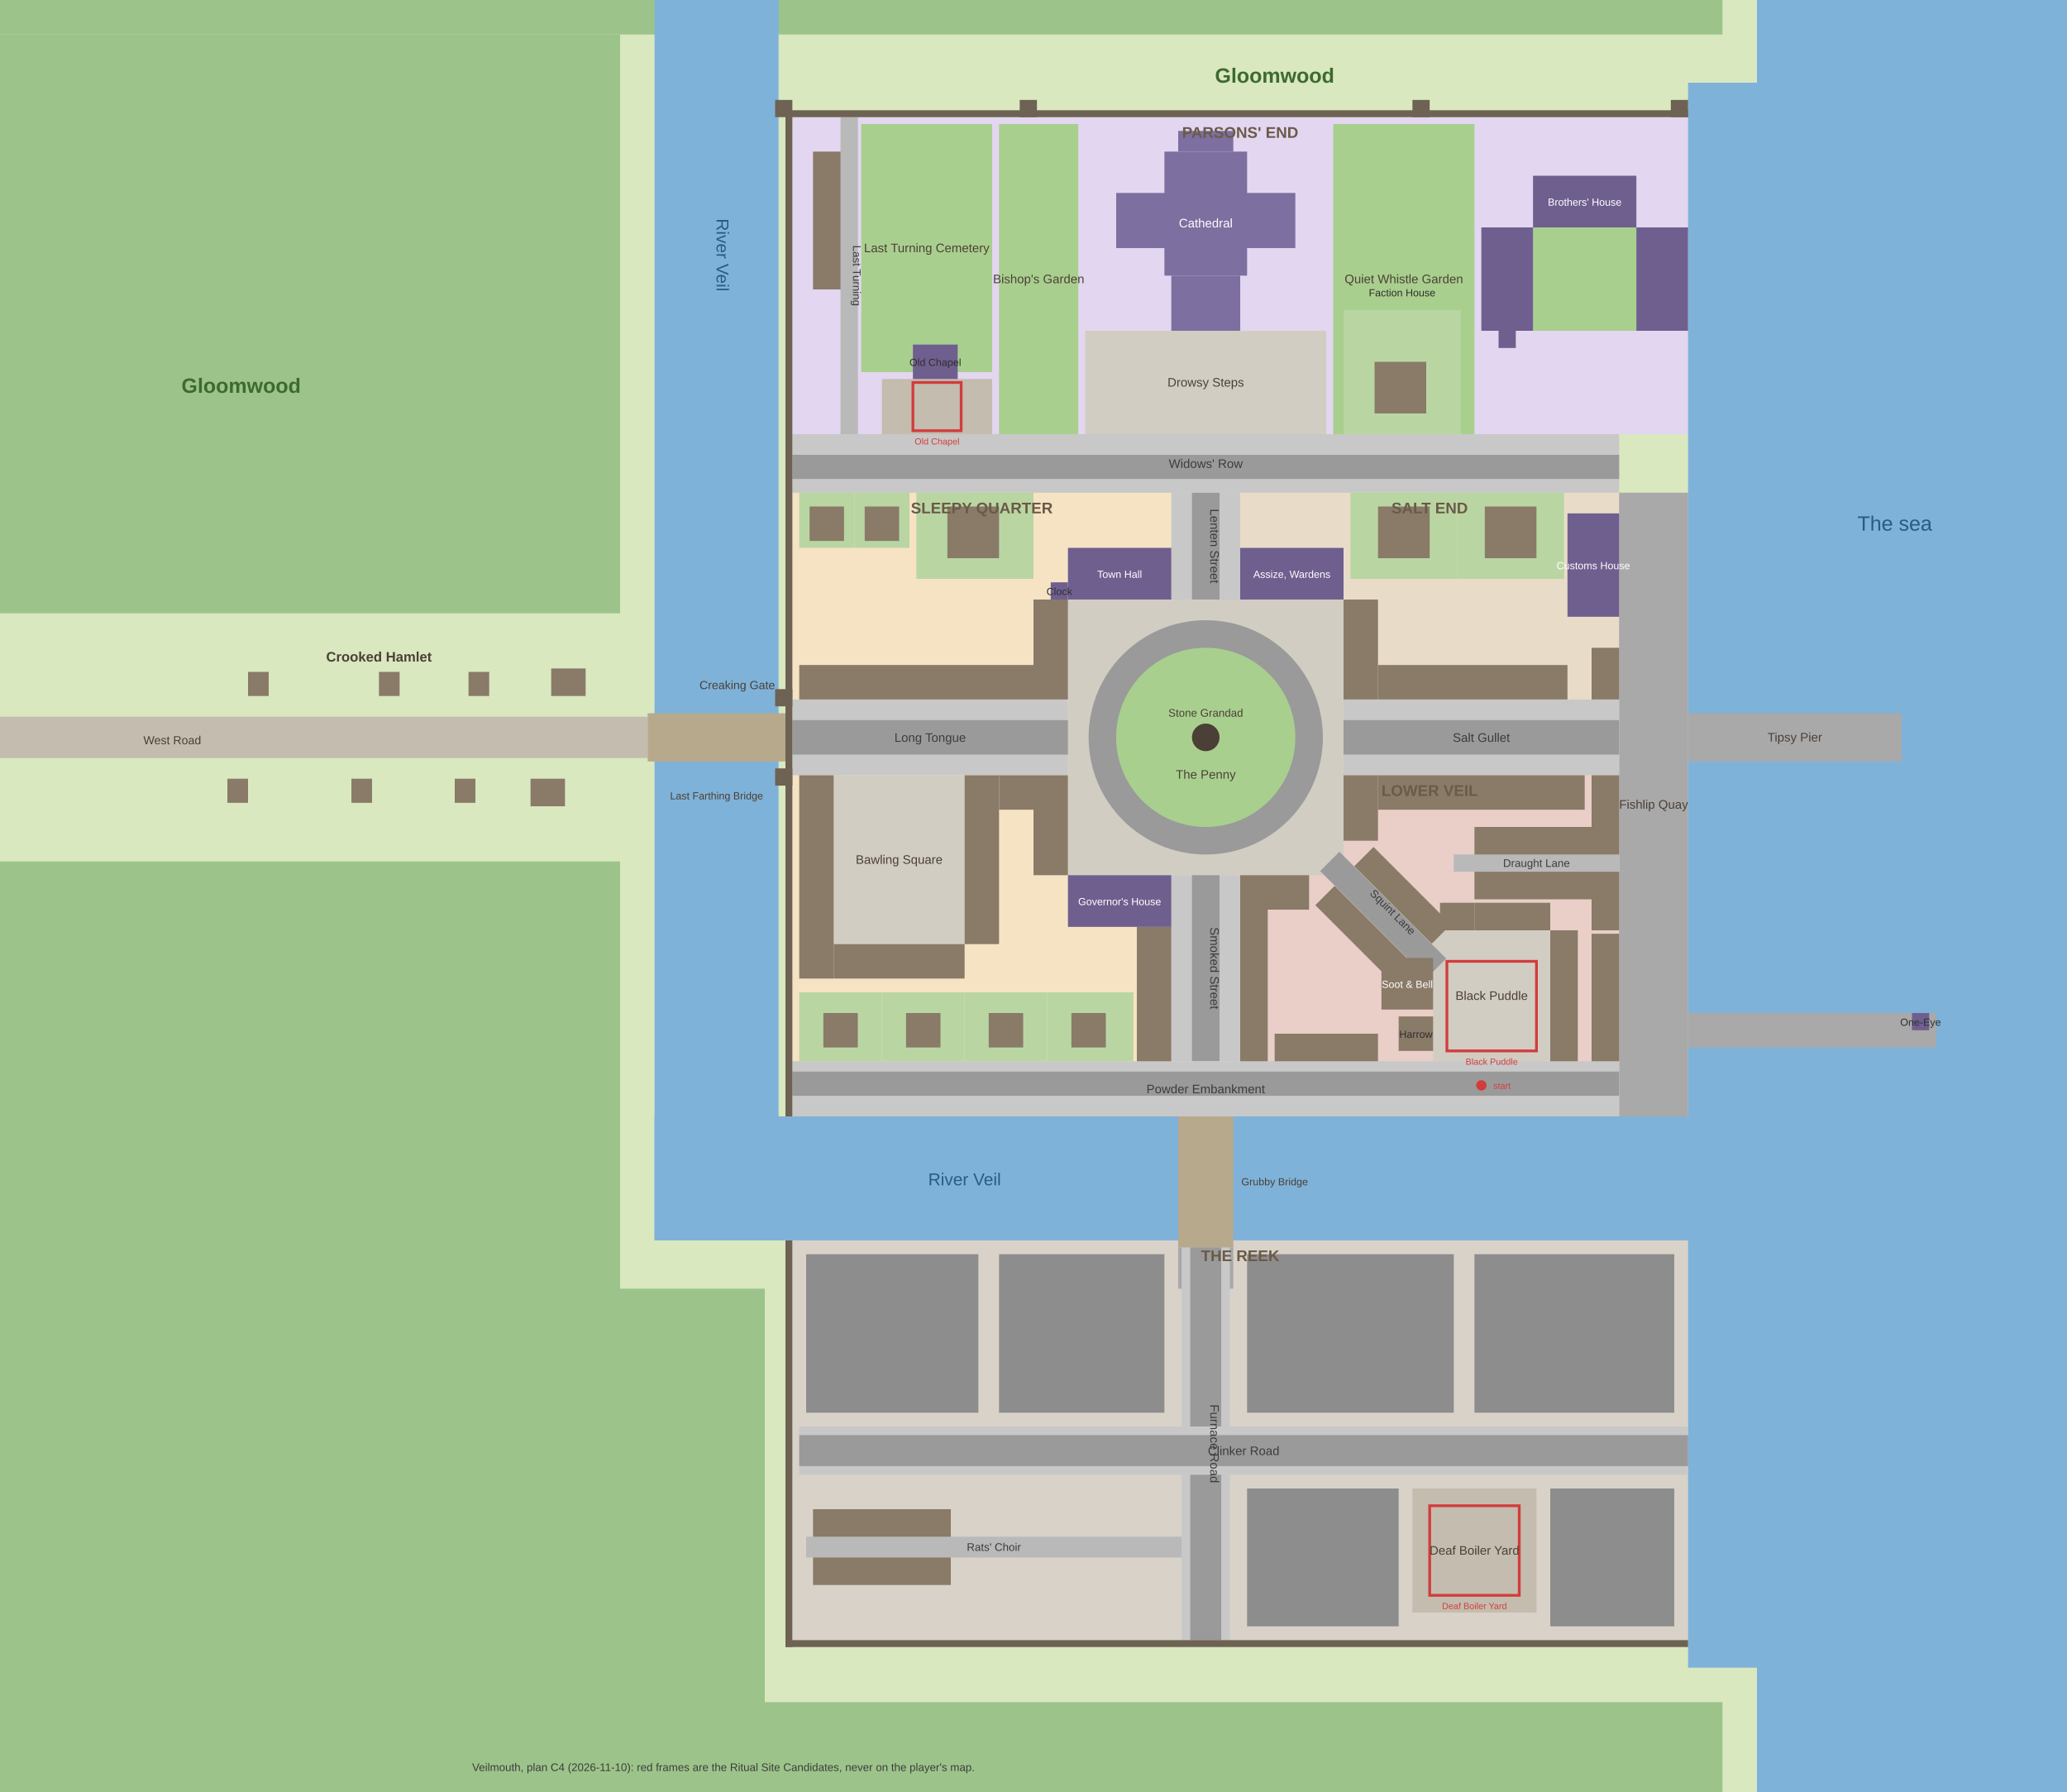
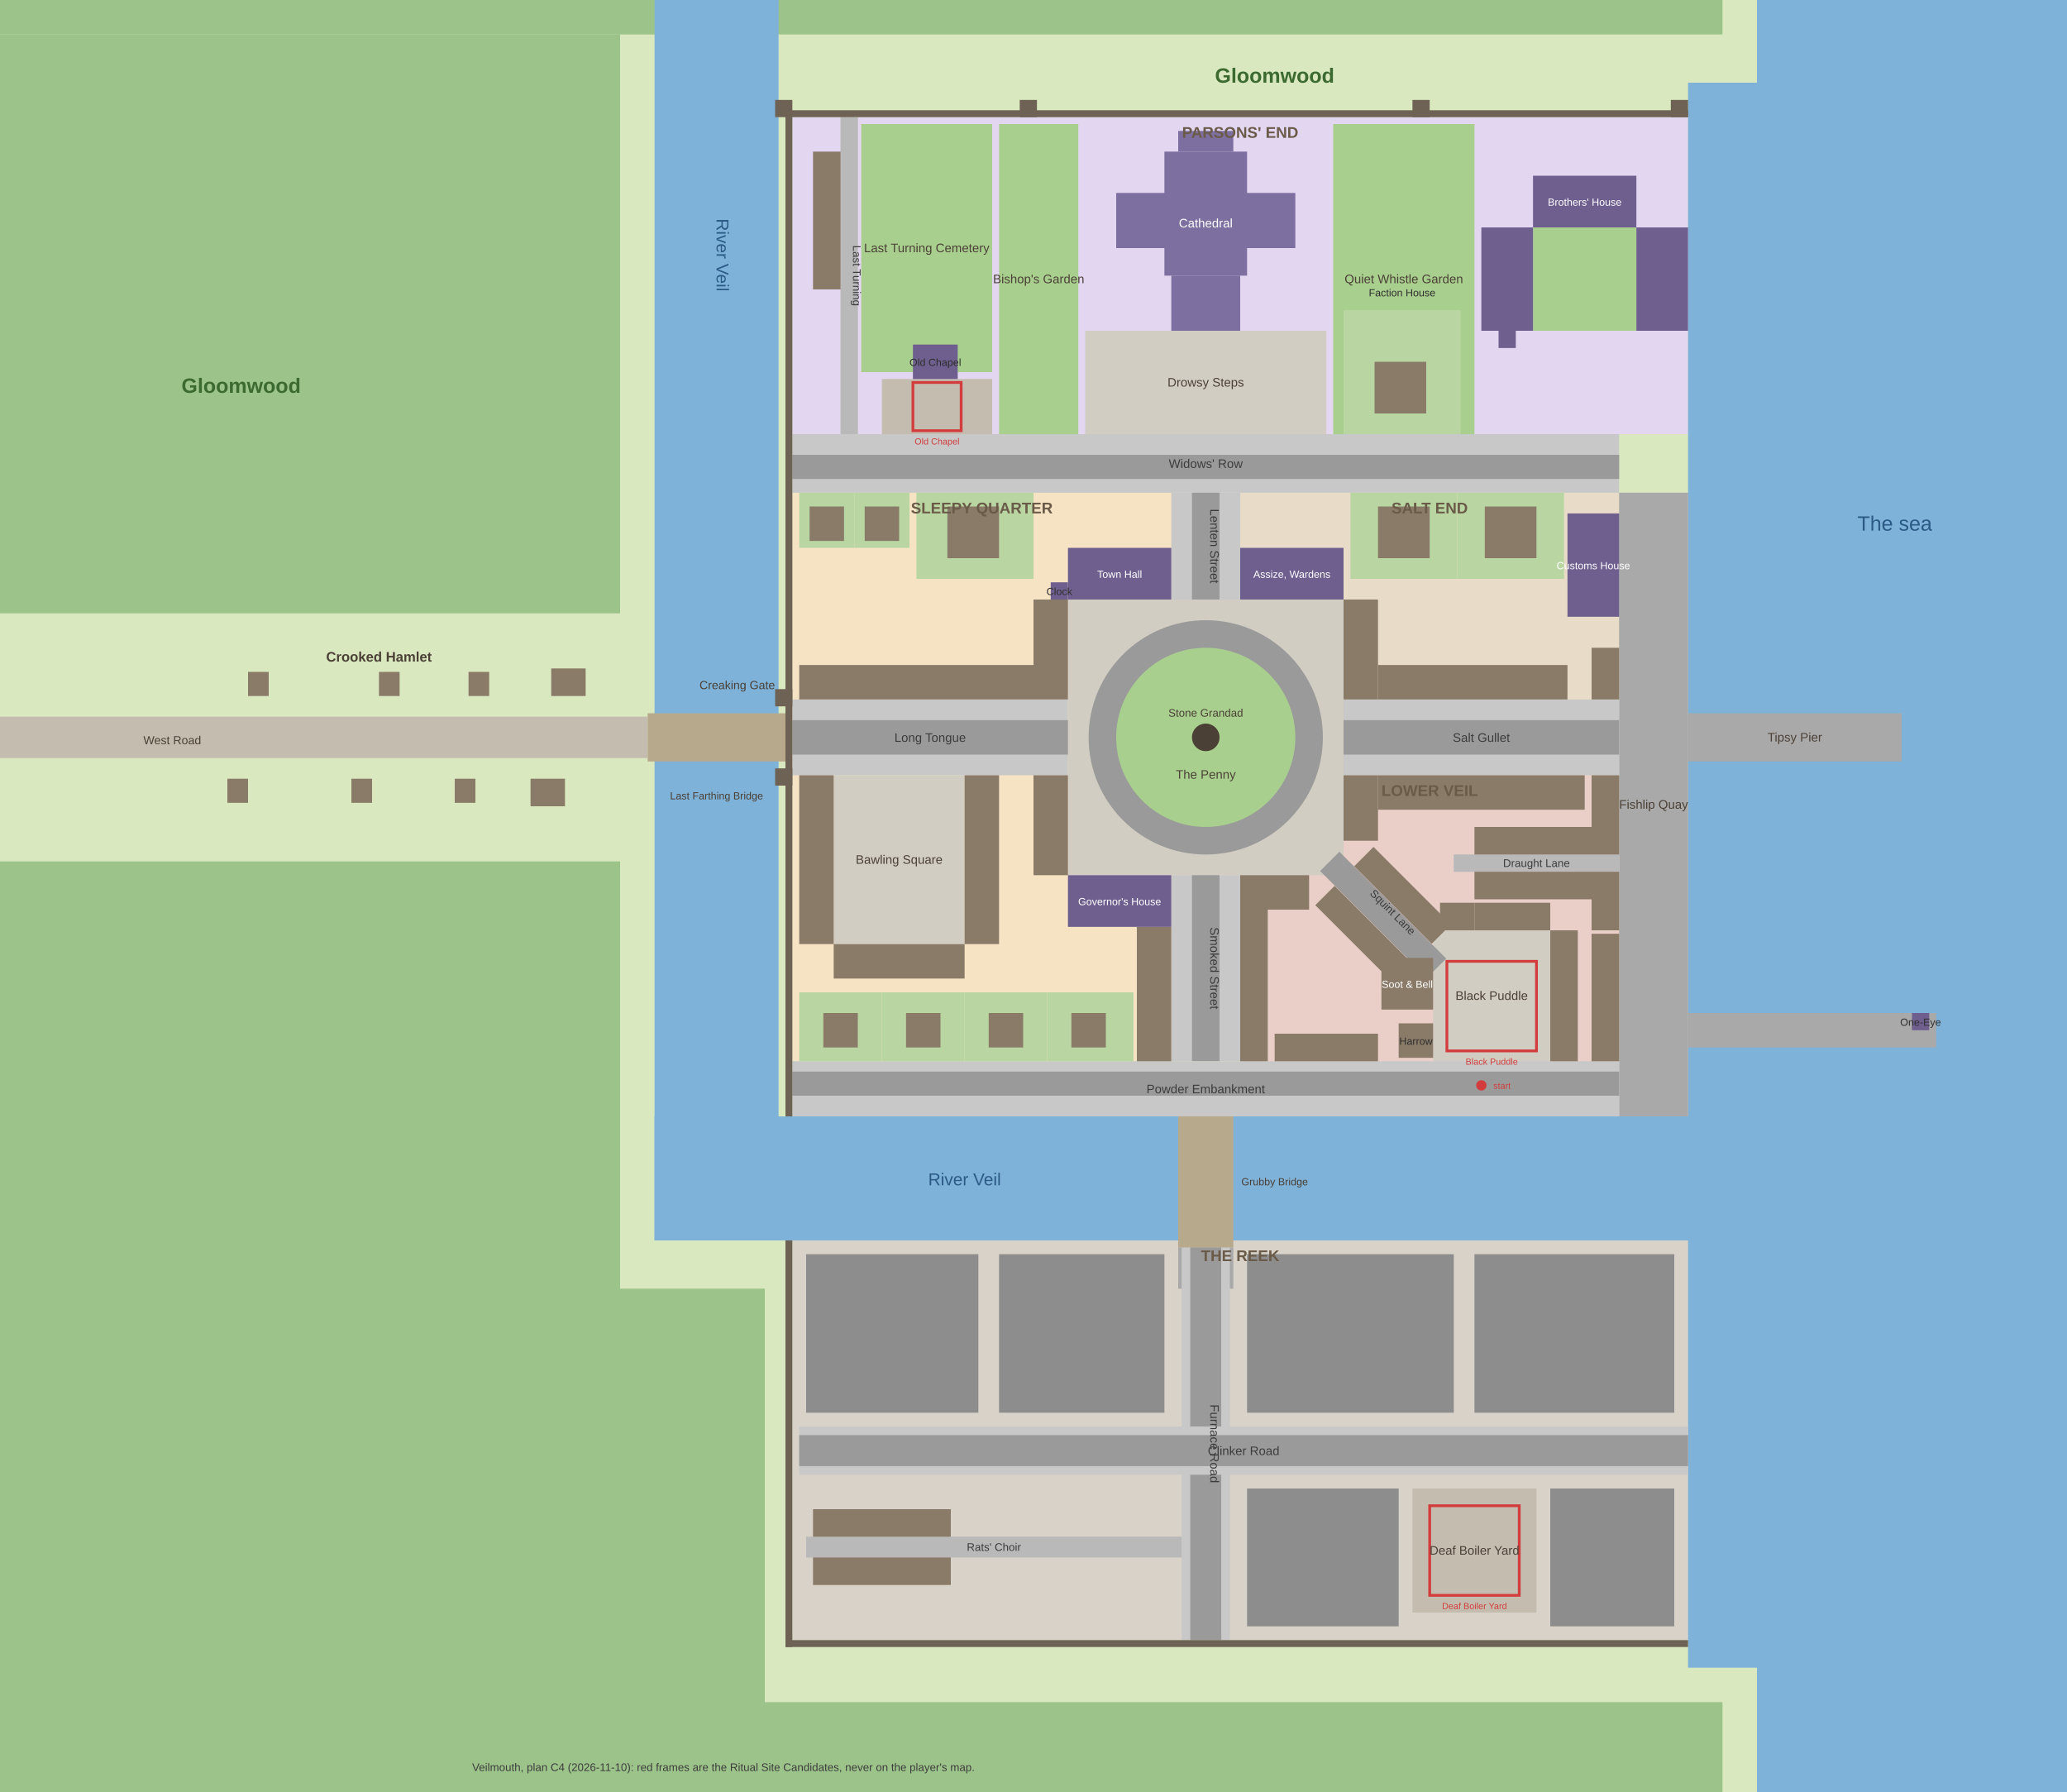
<svg xmlns="http://www.w3.org/2000/svg" viewBox="190 226 600 520" font-family="Segoe UI, Arial, sans-serif">
  <rect x="0" y="0" width="1000" height="1000" fill="#d9e8bf" />
  <rect x="20" y="20" width="670" height="216" fill="#9cc48a" />
  <rect x="20" y="236" width="350" height="168" fill="#9cc48a" />
  <rect x="20" y="476" width="350" height="504" fill="#9cc48a" />
  <rect x="370" y="600" width="42" height="380" fill="#9cc48a" />
  <rect x="412" y="720" width="278" height="260" fill="#9cc48a" />
  <rect x="470" y="369" width="136" height="127" fill="#efe2c8" />
  <rect x="420" y="260" width="260" height="92" fill="#e3d6f0" />
  <rect x="420" y="369" width="110" height="165" fill="#f6e3c4" />
  <rect x="550" y="369" width="110" height="82" fill="#e8dcc8" />
  <rect x="550" y="451" width="110" height="99" fill="#e9cfc7" />
  <rect x="420" y="586" width="260" height="116" fill="#d8d2c8" />
  <rect x="660" y="369" width="20" height="181" fill="#d6d0c4" />
  <rect x="380" y="0" width="36" height="586" fill="#7fb2d9" />
  <rect x="380" y="550" width="320" height="36" fill="#7fb2d9" />
  <rect x="680" y="250" width="320" height="460" fill="#7fb2d9" />
  <rect x="700" y="0" width="300" height="1000" fill="#7fb2d9" />
  <rect x="0" y="434" width="378" height="12" fill="#c4bcae" />
  <rect x="500" y="400" width="80" height="80" fill="#d2cdc2" />
  <rect x="505" y="322" width="70" height="30" fill="#d2cdc2" />
  <rect x="432" y="451" width="38" height="49" fill="#d2cdc2" />
  <rect x="606" y="496" width="34" height="38" fill="#d2cdc2" />
  <rect x="660" y="369" width="20" height="181" fill="#a9a9a9" />
  <rect x="680" y="433" width="62" height="14" fill="#a9a9a9" />
  <rect x="680" y="520" width="72" height="10" fill="#a9a9a9" />
  <rect x="440" y="262" width="38" height="72" fill="#a9cf8e" />
  <rect x="446" y="336" width="32" height="16" fill="#c4bcae" />
  <rect x="480" y="262" width="23" height="90" fill="#a9cf8e" />
  <rect x="577" y="262" width="41" height="90" fill="#a9cf8e" />
  <rect x="635" y="292" width="30" height="30" fill="#a9cf8e" />
  <rect x="600" y="658" width="36" height="36" fill="#c4bcae" />
  <rect x="532" y="588" width="16" height="12" fill="#a9a9a9" />
  <rect x="420" y="429" width="80" height="22" fill="#c8c8c8" />
  <rect x="420" y="435" width="80" height="10" fill="#9a9a9a" />
  <rect x="580" y="429" width="80" height="22" fill="#c8c8c8" />
  <rect x="580" y="435" width="80" height="10" fill="#9a9a9a" />
  <rect x="420" y="352" width="240" height="17" fill="#c8c8c8" />
  <rect x="420" y="358" width="240" height="7" fill="#9a9a9a" />
  <rect x="530" y="369" width="20" height="31" fill="#c8c8c8" />
  <rect x="536" y="369" width="8" height="31" fill="#9a9a9a" />
  <rect x="530" y="480" width="20" height="54" fill="#c8c8c8" />
  <rect x="536" y="480" width="8" height="54" fill="#9a9a9a" />
  <rect x="420" y="534" width="240" height="16" fill="#c8c8c8" />
  <rect x="420" y="537" width="240" height="7" fill="#9a9a9a" />
  <rect x="434" y="260" width="5" height="92" fill="#c8c8c8" />
  <rect x="434" y="260" width="5" height="92" fill="#b9b9b9" />
  <rect x="612" y="474" width="48" height="5" fill="#c8c8c8" />
  <rect x="612" y="474" width="48" height="5" fill="#b9b9b9" />
  <rect x="533" y="588" width="14" height="114" fill="#c8c8c8" />
  <rect x="535.5" y="588" width="9" height="114" fill="#9a9a9a" />
  <rect x="422" y="640" width="258" height="14" fill="#c8c8c8" />
  <rect x="422" y="642.5" width="258" height="9" fill="#9a9a9a" />
  <rect x="424" y="672" width="109" height="6" fill="#c8c8c8" />
  <rect x="424" y="672" width="109" height="6" fill="#b9b9b9" />
  <circle cx="540" cy="440" r="34" fill="#9a9a9a" />
  <circle cx="540" cy="440" r="26" fill="#a9cf8e" />
  <circle cx="540" cy="440" r="4" fill="#4a4036" />
  <polygon points="573.2,478.8 604.2,509.8 609.8,504.2 578.8,473.2" fill="#9a9a9a" />
  <rect x="378" y="433" width="40" height="14" fill="#b7a98c" />
  <rect x="532" y="550" width="16" height="38" fill="#b7a98c" />
  <rect x="418" y="258" width="2" height="292" fill="#6d6253" />
  <rect x="418" y="258" width="262" height="2" fill="#6d6253" />
  <rect x="418" y="586" width="2" height="118" fill="#6d6253" />
  <rect x="418" y="702" width="262" height="2" fill="#6d6253" />
  <rect x="490" y="400" width="10" height="29" fill="#8a7a68" />
  <rect x="490" y="451" width="10" height="29" fill="#8a7a68" />
  <rect x="580" y="400" width="10" height="29" fill="#8a7a68" />
  <rect x="580" y="451" width="10" height="19" fill="#8a7a68" />
  <rect x="550" y="480" width="20" height="10" fill="#8a7a68" />
  <rect x="422" y="419" width="68" height="10" fill="#8a7a68" />
-   <rect x="480" y="451" width="10" height="10" fill="#8a7a68" />
  <rect x="470" y="451" width="10" height="49" fill="#8a7a68" />
  <rect x="432" y="500" width="38" height="10" fill="#8a7a68" />
-   <rect x="422" y="451" width="10" height="59" fill="#8a7a68" />
+   <rect x="422" y="451" width="10" height="49" fill="#8a7a68" />
  <rect x="590" y="419" width="55" height="10" fill="#8a7a68" />
  <rect x="590" y="451" width="60" height="10" fill="#8a7a68" />
  <rect x="520" y="495" width="10" height="39" fill="#8a7a68" />
  <rect x="550" y="490" width="8" height="44" fill="#8a7a68" />
  <rect x="560" y="526" width="30" height="8" fill="#8a7a68" />
  <rect x="618" y="488" width="22" height="8" fill="#8a7a68" />
  <rect x="640" y="496" width="8" height="38" fill="#8a7a68" />
  <rect x="652" y="414" width="8" height="15" fill="#8a7a68" />
  <rect x="652" y="451" width="8" height="23" fill="#8a7a68" />
  <rect x="652" y="479" width="8" height="17" fill="#8a7a68" />
  <rect x="652" y="497" width="8" height="37" fill="#8a7a68" />
  <rect x="618" y="466" width="34" height="8" fill="#8a7a68" />
  <rect x="618" y="479" width="34" height="8" fill="#8a7a68" />
  <rect x="426" y="270" width="8" height="40" fill="#8a7a68" />
  <rect x="426" y="664" width="40" height="8" fill="#8a7a68" />
  <rect x="426" y="678" width="40" height="8" fill="#8a7a68" />
  <rect x="422" y="369" width="16" height="16" fill="#b9d6a2" />
  <rect x="425" y="373" width="10" height="10" fill="#8a7a68" />
  <rect x="438" y="369" width="16" height="16" fill="#b9d6a2" />
  <rect x="441" y="373" width="10" height="10" fill="#8a7a68" />
  <rect x="456" y="369" width="34" height="25" fill="#b9d6a2" />
  <rect x="465" y="373" width="15" height="15" fill="#8a7a68" />
  <rect x="582" y="369" width="31" height="25" fill="#b9d6a2" />
  <rect x="590" y="373" width="15" height="15" fill="#8a7a68" />
  <rect x="613" y="369" width="31" height="25" fill="#b9d6a2" />
  <rect x="621" y="373" width="15" height="15" fill="#8a7a68" />
  <rect x="580" y="316" width="34" height="36" fill="#b9d6a2" />
  <rect x="589" y="331" width="15" height="15" fill="#8a7a68" />
  <rect x="422" y="514" width="24" height="20" fill="#b9d6a2" />
  <rect x="429" y="520" width="10" height="10" fill="#8a7a68" />
  <rect x="446" y="514" width="24" height="20" fill="#b9d6a2" />
  <rect x="453" y="520" width="10" height="10" fill="#8a7a68" />
  <rect x="470" y="514" width="24" height="20" fill="#b9d6a2" />
  <rect x="477" y="520" width="10" height="10" fill="#8a7a68" />
  <rect x="494" y="514" width="25" height="20" fill="#b9d6a2" />
  <rect x="501" y="520" width="10" height="10" fill="#8a7a68" />
  <rect x="500" y="385" width="30" height="15" fill="#6f5f8f" />
  <rect x="495" y="395" width="5" height="5" fill="#6f5f8f" />
  <rect x="550" y="385" width="30" height="15" fill="#6f5f8f" />
  <rect x="500" y="480" width="30" height="15" fill="#6f5f8f" />
  <rect x="455" y="326" width="13" height="10" fill="#6f5f8f" />
  <rect x="635" y="277" width="30" height="15" fill="#6f5f8f" />
  <rect x="620" y="292" width="15" height="30" fill="#6f5f8f" />
  <rect x="665" y="292" width="15" height="30" fill="#6f5f8f" />
  <rect x="625" y="322" width="5" height="5" fill="#6f5f8f" />
  <rect x="645" y="375" width="15" height="30" fill="#6f5f8f" />
  <rect x="745" y="520" width="5" height="5" fill="#6f5f8f" />
  <rect x="591" y="504" width="15" height="15" fill="#8a7a68" />
-   <rect x="596" y="521" width="10" height="10" fill="#8a7a68" />
+   <rect x="596" y="523" width="10" height="10" fill="#8a7a68" />
  <rect x="608" y="488" width="10" height="8" fill="#8a7a68" />
  <rect x="528" y="270" width="24" height="36" fill="#7d6f9f" />
  <rect x="514" y="282" width="52" height="16" fill="#7d6f9f" />
  <rect x="532" y="264" width="16" height="6" fill="#7d6f9f" />
  <rect x="530" y="306" width="20" height="16" fill="#7d6f9f" />
  <rect x="424" y="590" width="50" height="46" fill="#8d8d8d" />
  <rect x="480" y="590" width="48" height="46" fill="#8d8d8d" />
  <rect x="552" y="590" width="60" height="46" fill="#8d8d8d" />
  <rect x="618" y="590" width="58" height="46" fill="#8d8d8d" />
  <rect x="552" y="658" width="44" height="40" fill="#8d8d8d" />
  <rect x="640" y="658" width="36" height="40" fill="#8d8d8d" />
  <rect x="415" y="426" width="5" height="5" fill="#6d6253" />
  <rect x="415" y="449" width="5" height="5" fill="#6d6253" />
  <rect x="415" y="255" width="5" height="5" fill="#6d6253" />
  <rect x="486" y="255" width="5" height="5" fill="#6d6253" />
  <rect x="600" y="255" width="5" height="5" fill="#6d6253" />
  <rect x="675" y="255" width="5" height="5" fill="#6d6253" />
  <polygon points="577.4,483.1 599.9,505.6 594.3,511.2 571.8,488.7" fill="#8a7a68" />
  <polygon points="583.1,477.4 605.6,499.9 611.2,494.3 588.7,471.8" fill="#8a7a68" />
  <rect x="300" y="421" width="6" height="7" fill="#8a7a68" />
  <rect x="326" y="421" width="6" height="7" fill="#8a7a68" />
  <rect x="292" y="452" width="6" height="7" fill="#8a7a68" />
  <rect x="322" y="452" width="6" height="7" fill="#8a7a68" />
  <rect x="262" y="421" width="6" height="7" fill="#8a7a68" />
  <rect x="256" y="452" width="6" height="7" fill="#8a7a68" />
  <rect x="344" y="452" width="10" height="8" fill="#8a7a68" />
  <rect x="350" y="420" width="10" height="8" fill="#8a7a68" />
  <rect x="610" y="505" width="26" height="26" fill="none" stroke="#d23c3c" stroke-width="0.8" />
  <rect x="605" y="663" width="26" height="26" fill="none" stroke="#d23c3c" stroke-width="0.8" />
  <rect x="455" y="337" width="14" height="14" fill="none" stroke="#d23c3c" stroke-width="0.8" />
  <text x="550.0" y="266.0" font-size="4.5" fill="#6a5a48" text-anchor="middle" font-weight="bold">PARSONS' END</text>
  <text x="475.0" y="375.0" font-size="4.5" fill="#6a5a48" text-anchor="middle" font-weight="bold">SLEEPY QUARTER</text>
  <text x="605.0" y="375.0" font-size="4.5" fill="#6a5a48" text-anchor="middle" font-weight="bold">SALT END</text>
  <text x="605.0" y="457.0" font-size="4.5" fill="#6a5a48" text-anchor="middle" font-weight="bold">LOWER VEIL</text>
  <text x="550.0" y="592.0" font-size="4.5" fill="#6a5a48" text-anchor="middle" font-weight="bold">THE REEK</text>
  <text x="460.0" y="441.3" font-size="3.6" fill="#3c3c3c" text-anchor="middle">Long Tongue</text>
  <text x="620.0" y="441.3" font-size="3.6" fill="#3c3c3c" text-anchor="middle">Salt Gullet</text>
  <text x="540.0" y="361.8" font-size="3.6" fill="#3c3c3c" text-anchor="middle">Widows' Row</text>
  <text x="541.3" y="384.5" font-size="3.6" fill="#3c3c3c" text-anchor="middle" transform="rotate(90 541.3 384.5)">Lenten Street</text>
  <text x="541.3" y="507.0" font-size="3.6" fill="#3c3c3c" text-anchor="middle" transform="rotate(90 541.3 507.0)">Smoked Street</text>
  <text x="540.0" y="543.3" font-size="3.6" fill="#3c3c3c" text-anchor="middle">Powder Embankment</text>
  <text x="437.6" y="306.0" font-size="3.2" fill="#3c3c3c" text-anchor="middle" transform="rotate(90 437.6 306.0)">Last Turning</text>
  <text x="636.0" y="477.6" font-size="3.2" fill="#3c3c3c" text-anchor="middle">Draught Lane</text>
  <text x="541.3" y="645.0" font-size="3.6" fill="#3c3c3c" text-anchor="middle" transform="rotate(90 541.3 645.0)">Furnace Road</text>
  <text x="551.0" y="648.3" font-size="3.6" fill="#3c3c3c" text-anchor="middle">Clinker Road</text>
  <text x="478.5" y="676.1" font-size="3.2" fill="#3c3c3c" text-anchor="middle">Rats' Choir</text>
  <text x="593.5" y="491.5" font-size="3.2" fill="#3c3c3c" text-anchor="middle" transform="rotate(45 593.5 491.5)">Squint Lane</text>
  <text x="540.0" y="452.0" font-size="3.6" fill="#4a4036" text-anchor="middle">The Penny</text>
  <text x="540.0" y="338.2" font-size="3.6" fill="#4a4036" text-anchor="middle">Drowsy Steps</text>
  <text x="451.0" y="476.7" font-size="3.6" fill="#4a4036" text-anchor="middle">Bawling Square</text>
  <text x="623.0" y="516.2" font-size="3.6" fill="#4a4036" text-anchor="middle">Black Puddle</text>
  <text x="670.0" y="460.7" font-size="3.6" fill="#4a4036" text-anchor="middle">Fishlip Quay</text>
  <text x="711.0" y="441.2" font-size="3.6" fill="#4a4036" text-anchor="middle">Tipsy Pier</text>
  <text x="459.0" y="299.2" font-size="3.6" fill="#4a4036" text-anchor="middle">Last Turning Cemetery</text>
  <text x="491.5" y="308.2" font-size="3.6" fill="#4a4036" text-anchor="middle">Bishop's Garden</text>
  <text x="597.5" y="308.2" font-size="3.6" fill="#4a4036" text-anchor="middle">Quiet Whistle Garden</text>
  <text x="618.0" y="677.2" font-size="3.6" fill="#4a4036" text-anchor="middle">Deaf Boiler Yard</text>
  <text x="515.0" y="393.7" font-size="3" fill="#ffffff" text-anchor="middle">Town Hall</text>
  <text x="497.5" y="398.7" font-size="3" fill="#2e2e2e" text-anchor="middle">Clock</text>
  <text x="565.0" y="393.7" font-size="3" fill="#ffffff" text-anchor="middle">Assize, Wardens</text>
  <text x="515.0" y="488.7" font-size="3" fill="#ffffff" text-anchor="middle">Governor's House</text>
  <text x="461.5" y="332.2" font-size="3" fill="#2e2e2e" text-anchor="middle">Old Chapel</text>
  <text x="650.0" y="285.7" font-size="3" fill="#ffffff" text-anchor="middle">Brothers' House</text>
  <text x="652.5" y="391.2" font-size="3" fill="#ffffff" text-anchor="middle">Customs House</text>
  <text x="747.5" y="523.7" font-size="3" fill="#2e2e2e" text-anchor="middle">One-Eye</text>
  <text x="598.5" y="512.7" font-size="3" fill="#ffffff" text-anchor="middle">Soot &amp; Bell</text>
-   <text x="601.0" y="527.2" font-size="3" fill="#2e2e2e" text-anchor="middle">Harrow</text>
+   <text x="601.0" y="529.2" font-size="3" fill="#2e2e2e" text-anchor="middle">Harrow</text>
  <text x="540.0" y="434.0" font-size="3.2" fill="#4a4036" text-anchor="middle">Stone Grandad</text>
  <text x="540.0" y="292.0" font-size="3.6" fill="#ffffff" text-anchor="middle">Cathedral</text>
  <text x="597.0" y="312.0" font-size="3" fill="#2e2e2e" text-anchor="middle">Faction House</text>
  <text x="398.0" y="300.0" font-size="5" fill="#2a5a85" text-anchor="middle" transform="rotate(90 398.0 300.0)">River Veil</text>
  <text x="470.0" y="570.0" font-size="5" fill="#2a5a85" text-anchor="middle">River Veil</text>
  <text x="740.0" y="380.0" font-size="6" fill="#2a5a85" text-anchor="middle">The sea</text>
  <text x="404.0" y="426.0" font-size="3.4" fill="#4a4036" text-anchor="middle">Creaking Gate</text>
  <text x="398.0" y="458.0" font-size="3" fill="#4a4036" text-anchor="middle">Last Farthing Bridge</text>
  <text x="560.0" y="570.0" font-size="3" fill="#4a4036" text-anchor="middle">Grubby Bridge</text>
  <text x="240.0" y="442.0" font-size="3.4" fill="#4a4036" text-anchor="middle">West Road</text>
  <text x="300.0" y="418.0" font-size="4" fill="#4a4036" text-anchor="middle" font-weight="bold">Crooked Hamlet</text>
  <text x="260.0" y="340.0" font-size="6" fill="#3d6a30" text-anchor="middle" font-weight="bold">Gloomwood</text>
  <text x="560.0" y="250.0" font-size="6" fill="#3d6a30" text-anchor="middle" font-weight="bold">Gloomwood</text>
  <text x="623.0" y="535.0" font-size="2.6" fill="#d23c3c" text-anchor="middle">Black Puddle</text>
  <text x="618.0" y="693.0" font-size="2.6" fill="#d23c3c" text-anchor="middle">Deaf Boiler Yard</text>
  <text x="462.0" y="355.0" font-size="2.6" fill="#d23c3c" text-anchor="middle">Old Chapel</text>
  <circle cx="620" cy="541" r="1.5" fill="#d23c3c" />
  <text x="626.0" y="542.0" font-size="2.6" fill="#d23c3c" text-anchor="middle">start</text>
  <text x="400.0" y="740.0" font-size="3.2" fill="#3c3c3c" text-anchor="middle">Veilmouth, plan C4 (2026-11-10): red frames are the Ritual Site Candidates, never on the player's map.</text>
</svg>
